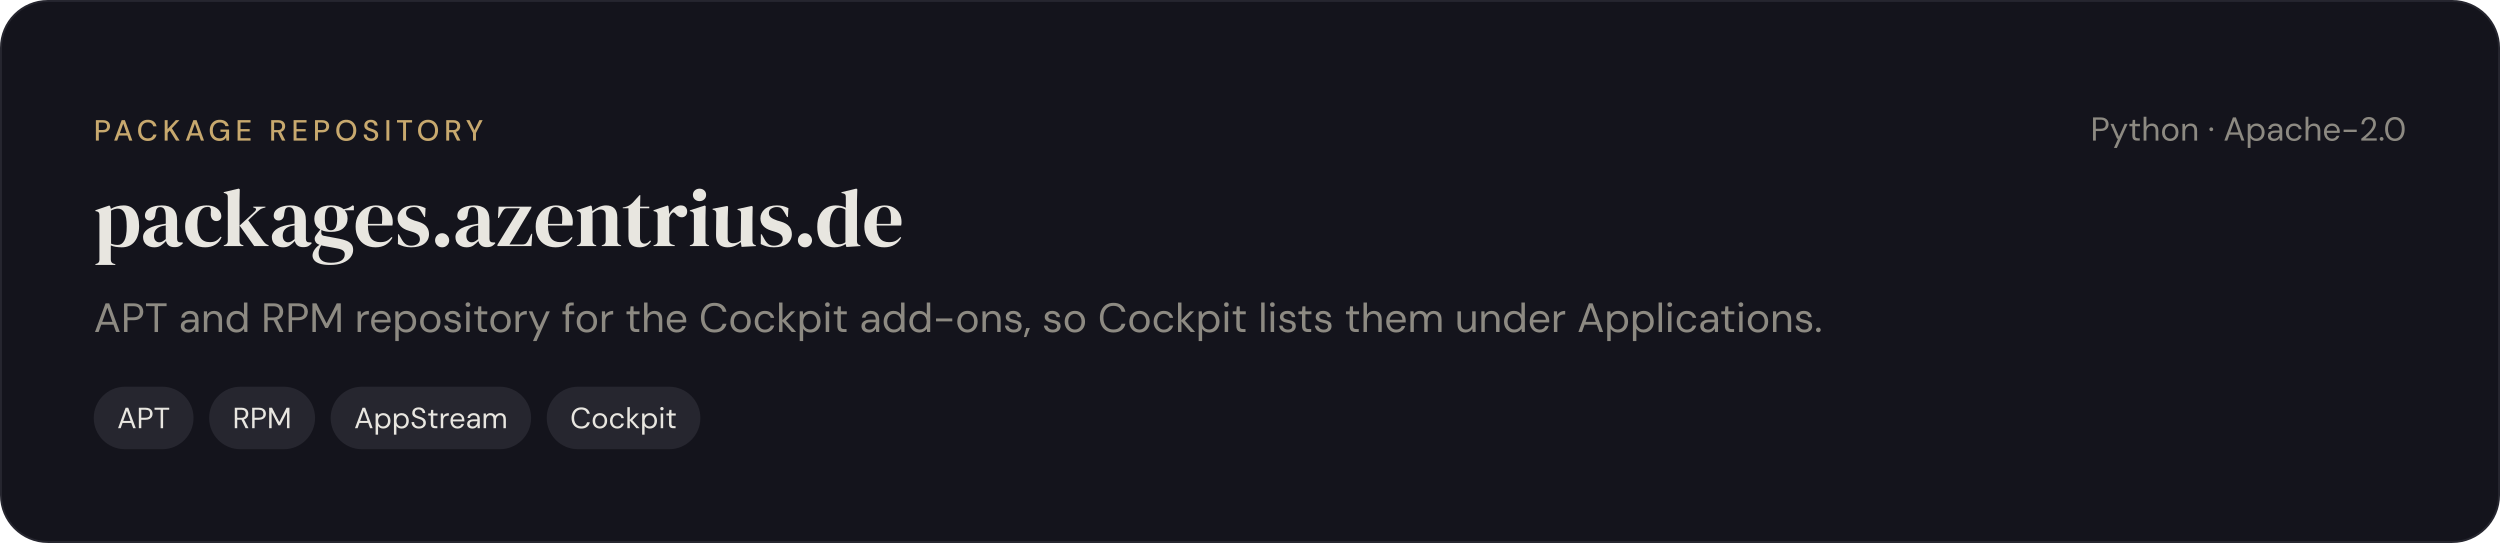
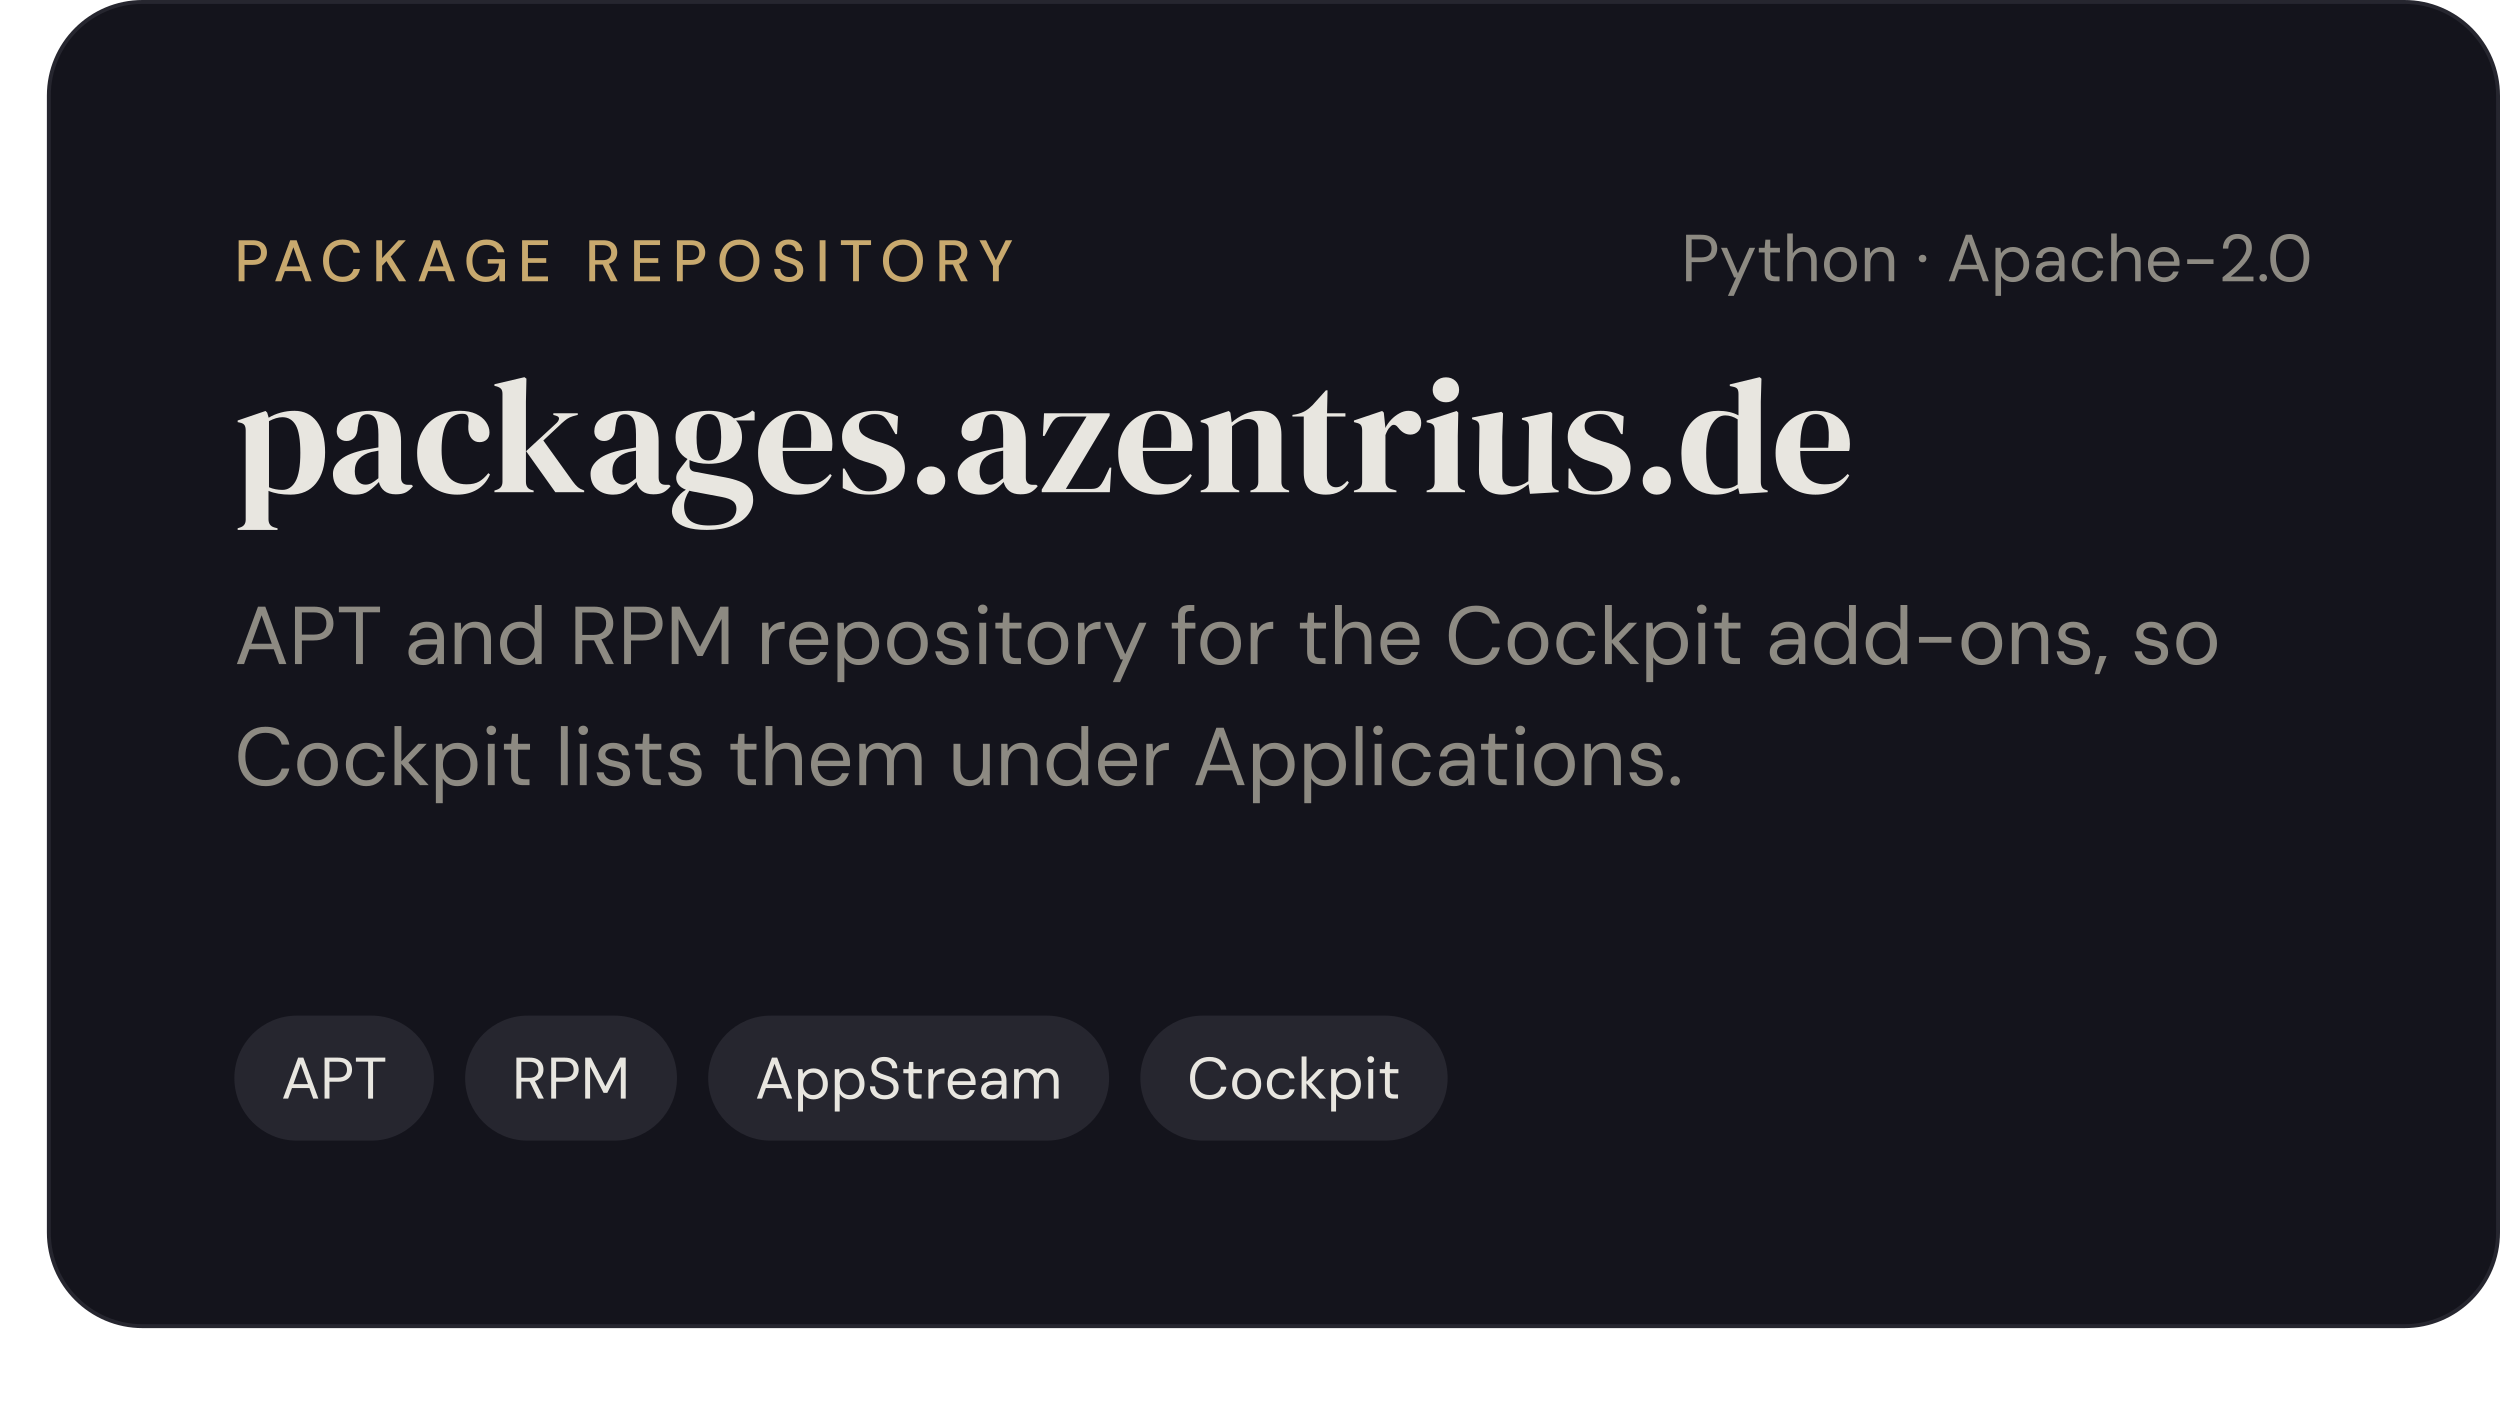
- <svg xmlns="http://www.w3.org/2000/svg" viewBox="0 0 1280 278" width="1280" height="278" role="img" aria-label="packages.azentrius.de: APT and RPM repository for the Cockpit add-ons, so Cockpit lists them under Applications.">
+ <svg xmlns="http://www.w3.org/2000/svg" viewBox="0 0 640 364" width="640" height="364" role="img" aria-label="packages.azentrius.de: APT and RPM repository for the Cockpit add-ons, so Cockpit lists them under Applications.">
  <defs>
    <path id="d102" d="M20 -230V-220L32 -216Q69 -206 69 -168V376Q69 398 61.5 409.0Q54 420 34 424L20 427V437L190 495L200 485L209 454Q242 474 282.5 485.0Q323 496 366 496Q452 496 502.5 430.5Q553 365 553 243Q553 123 497.5 54.0Q442 -15 341 -15Q262 -15 208 8V-165Q208 -205 244 -215L263 -220V-230ZM293 14Q343 14 372.5 66.0Q402 118 402 239Q402 360 374.0 408.5Q346 457 293 457Q256 457 211 433V30Q249 14 293 14Z" />
    <path id="d105" d="M20 0V10L35 14Q55 20 62.5 32.0Q70 44 70 63V376Q70 398 62.5 408.5Q55 419 35 423L20 427V437L192 495L202 485L211 399V391Q225 419 247.5 442.5Q270 466 297.5 481.0Q325 496 352 496Q390 496 410.0 475.0Q430 454 430 422Q430 388 410.5 369.5Q391 351 364 351Q322 351 290 393L288 395Q278 409 265.0 410.5Q252 412 241 398Q231 389 224.5 376.5Q218 364 212 348V69Q212 29 247 19L279 10V0Z" />
    <path id="d106" d="M193 -15Q144 -15 105.0 -3.5Q66 8 33 25L34 144H44L78 84Q100 44 126.5 24.5Q153 5 194 5Q242 5 271.5 26.5Q301 48 301 84Q301 117 280.0 138.0Q259 159 202 176L160 189Q99 207 64.0 245.0Q29 283 29 338Q29 404 81.0 450.0Q133 496 230 496Q269 496 303.5 487.5Q338 479 370 462L364 354H354L319 416Q300 449 281.5 462.5Q263 476 226 476Q192 476 162.0 457.0Q132 438 132 403Q132 369 157.5 349.0Q183 329 233 312L278 299Q350 277 381.0 238.5Q412 200 412 146Q412 73 354.5 29.0Q297 -15 193 -15Z" />
    <path id="d108" d="M210 -15Q146 -15 110.5 17.0Q75 49 75 119V461H6V471L30 475Q61 482 83.5 495.0Q106 508 128 530L210 621H220L217 481H329V461H216V101Q216 66 231.5 48.0Q247 30 271 30Q292 30 308.0 40.5Q324 51 340 69L350 59Q330 25 295.0 5.0Q260 -15 210 -15Z" />
    <path id="d109" d="M201 -15Q162 -15 129.5 0.0Q97 15 78.5 48.5Q60 82 61 137L64 394Q64 417 56.0 427.0Q48 437 31 441L19 445V455L198 490L208 480L203 338V97Q203 65 221.5 50.0Q240 35 268 35Q296 35 318.0 43.0Q340 51 362 67L366 393Q366 416 359.0 425.5Q352 435 333 439L323 442V452L498 490L508 480L505 338V67Q505 45 511.0 33.0Q517 21 537 13L547 10V0L372 -10L363 49Q330 22 291.5 3.5Q253 -15 201 -15Z" />
    <path id="d120" d="M23 0V16L296 461H145Q119 461 104.0 447.0Q89 433 76 410L40 343H30L37 481H437V467L170 20H327Q359 20 374.0 35.0Q389 50 402 76L437 150H447L438 0Z" />
    <path id="d147" d="M150 -15Q114 -15 89.0 10.0Q64 35 64 70Q64 105 89.0 131.0Q114 157 150 157Q186 157 211.0 131.0Q236 105 236 70Q236 35 211.0 10.0Q186 -15 150 -15Z" />
    <path id="d60" d="M166 -15Q108 -15 68.5 18.0Q29 51 29 113Q29 160 77.0 199.5Q125 239 228 259Q244 262 264.0 265.5Q284 269 306 273V352Q306 420 289.5 447.5Q273 475 238 475Q214 475 200.0 459.5Q186 444 182 406L180 395Q178 352 159.0 332.0Q140 312 112 312Q86 312 69.0 328.0Q52 344 52 371Q52 412 80.5 440.0Q109 468 156.0 482.0Q203 496 258 496Q347 496 395.5 452.5Q444 409 444 311V90Q444 45 486 45H508L517 37Q498 13 475.5 0.0Q453 -13 412 -13Q368 -13 342.5 7.5Q317 28 309 62Q279 30 247.5 7.5Q216 -15 166 -15ZM227 46Q247 46 264.5 55.5Q282 65 306 85V253Q296 251 286.0 249.0Q276 247 263 245Q217 233 189.5 204.5Q162 176 162 128Q162 87 181.0 66.5Q200 46 227 46Z" />
    <path id="d69" d="M268 -15Q200 -15 144.5 14.5Q89 44 56.5 100.5Q24 157 24 239Q24 320 59.5 377.5Q95 435 154.5 465.5Q214 496 285 496Q343 496 383.0 477.0Q423 458 444.0 427.5Q465 397 465 364Q465 336 448.0 320.5Q431 305 404 305Q375 305 357.0 326.0Q339 347 336 381Q335 403 337.0 418.5Q339 434 337 450Q333 467 324.5 472.5Q316 478 301 478Q240 478 206.5 425.0Q173 372 173 256Q173 155 210.5 101.5Q248 48 326 48Q373 48 402.0 65.0Q431 82 458 116L468 108Q443 49 391.0 17.0Q339 -15 268 -15Z" />
    <path id="d71" d="M232 -15Q173 -15 126.0 11.5Q79 38 51.5 93.5Q24 149 24 236Q24 324 55.0 381.5Q86 439 137.0 467.5Q188 496 248 496Q283 496 315.0 489.0Q347 482 372 468V598Q372 619 365.5 629.0Q359 639 338 643L319 647V657L501 701L512 692L508 552V63Q508 43 515.0 30.5Q522 18 541 13L550 10V0L379 -11L370 25Q343 7 308.5 -4.0Q274 -15 232 -15ZM290 22Q332 22 367 47V444Q330 468 291 468Q243 468 209.0 412.5Q175 357 175 238Q175 119 207.0 70.5Q239 22 290 22Z" />
    <path id="d73" d="M271 496Q336 496 382.0 469.5Q428 443 452.5 397.5Q477 352 477 294Q477 283 476.0 271.5Q475 260 472 251H174Q175 143 212.5 95.5Q250 48 324 48Q374 48 405.0 64.0Q436 80 463 111L473 102Q442 47 390.5 16.0Q339 -15 267 -15Q196 -15 141.0 15.5Q86 46 55.0 103.0Q24 160 24 239Q24 321 60.0 378.5Q96 436 152.5 466.0Q209 496 271 496ZM268 476Q239 476 218.5 458.5Q198 441 186.5 396.5Q175 352 174 271H345Q355 380 337.0 428.0Q319 476 268 476Z" />
    <path id="d79" d="M238 173Q169 173 121 196V162Q121 131 152 125L340 90Q387 81 425.0 66.5Q463 52 486.0 25.5Q509 -1 509 -47Q509 -96 477.0 -137.5Q445 -179 382.5 -204.5Q320 -230 227 -230Q147 -230 100.0 -213.5Q53 -197 33.5 -171.0Q14 -145 14 -116Q14 -80 38.5 -43.5Q63 -7 99 15Q68 27 54.0 46.0Q40 65 40 87Q40 107 50.5 124.5Q61 142 76 160L109 202Q36 244 36 334Q36 406 87.5 451.0Q139 496 239 496Q290 496 328.5 484.0Q367 472 392 450Q424 455 452.5 466.5Q481 478 504 498L518 488V437H405Q441 397 441 334Q441 264 389.5 218.5Q338 173 238 173ZM237 193Q277 193 295.5 226.0Q314 259 314 336Q314 413 295.5 444.5Q277 476 239 476Q202 476 183.0 443.5Q164 411 164 334Q164 257 181.5 225.0Q199 193 237 193ZM88 -84Q88 -143 124.5 -173.0Q161 -203 240 -203Q323 -203 365.0 -176.0Q407 -149 407 -100Q407 -72 386.5 -55.0Q366 -38 317 -29L136 5Q128 7 120 9Q106 -11 97.0 -36.5Q88 -62 88 -84Z" />
    <path id="d81" d="M140 548Q106 548 82.5 569.5Q59 591 59 624Q59 658 82.5 679.0Q106 700 140 700Q174 700 197.0 679.0Q220 658 220 624Q220 591 197.0 569.5Q174 548 140 548ZM22 0V10L36 14Q56 20 63.5 32.0Q71 44 71 64V377Q71 398 63.5 408.5Q56 419 36 423L22 426V436L205 495L215 485L212 343V63Q212 43 219.5 31.0Q227 19 246 13L256 10V0Z" />
    <path id="d88" d="M22 0V10L37 15Q71 26 71 64V599Q71 619 63.0 629.0Q55 639 35 645L22 648V658L205 701L217 692L214 552V64Q214 24 247 14L261 10V0ZM393 0 215 250 400 421Q413 433 415.5 446.5Q418 460 398 466L381 471V481H530V471L500 463Q478 456 464.5 446.5Q451 437 432 420L320 315L499 66Q515 44 529.0 32.0Q543 20 565 12L569 10V0Z" />
    <path id="d92" d="M20 0V10L34 14Q69 24 69 63V376Q69 398 62.0 408.5Q55 419 35 423L20 427V437L191 495L201 485L209 425Q244 456 288.0 476.0Q332 496 375 496Q441 496 476.5 460.0Q512 424 512 350V62Q512 23 550 13L559 10V0H323V10L336 14Q371 25 371 63V382Q371 446 307 446Q263 446 211 402V62Q211 23 246 13L255 10V0Z" />
    <path id="m1" d="M28 0 285 700H394L650 0H544L339 580L132 0ZM144 173 172 253H501L528 173Z" />
    <path id="m11" d="M380 -12Q278 -12 203.0 33.5Q128 79 87.5 160.5Q47 242 47 350Q47 457 87.5 539.0Q128 621 203.0 666.5Q278 712 380 712Q502 712 579.0 653.0Q656 594 677 487H567Q552 549 505.5 586.0Q459 623 380 623Q309 623 257.5 590.0Q206 557 178.0 496.0Q150 435 150 350Q150 265 178.0 203.5Q206 142 257.5 109.5Q309 77 380 77Q459 77 505.5 112.5Q552 148 567 209H677Q657 105 579.5 46.5Q502 -12 380 -12Z" />
    <path id="m15" d="M73 0V700H515V618H173V394H485V314H173V82H515V0Z" />
    <path id="m21" d="M376 -12Q278 -12 203.5 33.0Q129 78 88.0 159.0Q47 240 47 348Q47 455 89.0 537.0Q131 619 208.0 665.5Q285 712 391 712Q511 712 591.0 654.5Q671 597 693 495H579Q565 553 516.5 586.5Q468 620 391 620Q317 620 262.5 587.0Q208 554 179.0 493.0Q150 432 150 348Q150 263 179.0 202.0Q208 141 260.5 109.0Q313 77 382 77Q488 77 542.0 138.0Q596 199 604 301H412V378H706V0H614L606 107Q582 68 550.5 41.5Q519 15 476.5 1.5Q434 -12 376 -12Z" />
    <path id="m23" d="M73 0V700H173V0Z" />
    <path id="m29" d="M73 0V700H173V396L453 700H578L319 422L583 0H461L247 344L173 265V0Z" />
    <path id="m35" d="M388 -12Q287 -12 210.0 33.5Q133 79 90.0 160.5Q47 242 47 350Q47 457 90.0 538.5Q133 620 210.0 666.0Q287 712 388 712Q492 712 568.5 666.0Q645 620 687.5 538.5Q730 457 730 350Q730 242 687.5 160.5Q645 79 568.5 33.5Q492 -12 388 -12ZM388 77Q461 77 515.0 110.0Q569 143 598.5 204.0Q628 265 628 350Q628 435 598.5 496.0Q569 557 515.0 589.5Q461 622 388 622Q317 622 263.0 589.5Q209 557 179.5 496.0Q150 435 150 350Q150 265 179.5 204.0Q209 143 263.0 110.0Q317 77 388 77Z" />
    <path id="m43" d="M73 0V700H312Q395 700 449.5 672.0Q504 644 530.0 597.0Q556 550 556 490Q556 433 530.0 385.5Q504 338 450.5 309.0Q397 280 312 280H173V0ZM173 363H309Q387 363 420.5 398.0Q454 433 454 490Q454 551 420.5 584.0Q387 617 309 617H173Z" />
    <path id="m46" d="M73 0V700H310Q393 700 446.0 672.0Q499 644 524.5 597.5Q550 551 550 492Q550 436 524.5 388.5Q499 341 445.0 312.5Q391 284 307 284H173V0ZM441 0 290 311H400L557 0ZM173 360H304Q378 360 412.5 396.5Q447 433 447 490Q447 548 413.0 582.0Q379 616 303 616H173Z" />
    <path id="m47" d="M302 -12Q225 -12 167.0 15.5Q109 43 77.0 93.0Q45 143 45 210H150Q150 172 168.0 140.5Q186 109 219.5 90.5Q253 72 301 72Q344 72 374.0 86.0Q404 100 420.5 124.5Q437 149 437 181Q437 218 420.5 242.0Q404 266 375.0 281.0Q346 296 308.5 308.5Q271 321 230 334Q147 362 106.5 405.0Q66 448 66 517Q66 576 94.0 619.5Q122 663 172.5 687.5Q223 712 292 712Q360 712 411.0 687.0Q462 662 491.0 618.0Q520 574 520 515H414Q414 542 400.0 568.0Q386 594 358.0 610.5Q330 627 289 627Q255 628 228.0 616.0Q201 604 186.0 581.0Q171 558 171 526Q171 494 184.5 474.5Q198 455 224.0 441.0Q250 427 284.5 415.5Q319 404 361 390Q413 373 453.5 348.5Q494 324 517.5 285.5Q541 247 541 187Q541 135 514.0 90.0Q487 45 434.0 16.5Q381 -12 302 -12Z" />
    <path id="m48" d="M237 0V618H29V700H544V618H337V0Z" />
    <path id="m57" d="M249 0V260L18 700H131L312 331H286L466 700H578L349 260V0Z" />
    <path id="r1" d="M30 0 288 700H377L634 0H545L332 595L118 0ZM148 180 172 248H489L513 180Z" />
    <path id="r104" d="M70 -220V504H146L153 422Q169 446 194.0 467.5Q219 489 254.0 502.5Q289 516 334 516Q408 516 462.5 481.0Q517 446 547.5 386.5Q578 327 578 251Q578 175 547.5 115.5Q517 56 462.0 22.0Q407 -12 333 -12Q272 -12 225.5 13.0Q179 38 154 83V-220ZM324 61Q373 61 411.0 85.0Q449 109 470.5 151.5Q492 194 492 252Q492 309 470.5 352.0Q449 395 411.0 419.0Q373 443 324 443Q274 443 236.0 419.0Q198 395 177.0 352.0Q156 309 156 252Q156 194 177.0 151.5Q198 109 236.0 85.0Q274 61 324 61Z" />
    <path id="r107" d="M70 0V504H146L152 408Q169 442 195.5 466.0Q222 490 259.5 503.0Q297 516 345 516V428H314Q282 428 253.0 419.5Q224 411 201.5 392.0Q179 373 166.5 340.5Q154 308 154 260V0Z" />
    <path id="r108" d="M260 -12Q197 -12 150.5 9.0Q104 30 76.5 67.5Q49 105 43 156H129Q134 130 150.0 108.0Q166 86 193.5 72.5Q221 59 261 59Q296 59 319.0 69.5Q342 80 353.5 98.0Q365 116 365 137Q365 168 350.5 184.0Q336 200 308.0 209.5Q280 219 240 226Q207 232 175.0 242.0Q143 252 118.0 268.5Q93 285 78.5 309.0Q64 333 64 368Q64 411 86.0 444.5Q108 478 149.5 497.0Q191 516 246 516Q327 516 377.0 477.0Q427 438 436 364H353Q348 402 320.5 423.5Q293 445 245 445Q198 445 173.5 426.0Q149 407 149 376Q149 356 162.5 340.5Q176 325 202.5 314.0Q229 303 268 296Q318 287 359.0 272.0Q400 257 425.5 227.5Q451 198 451 144Q451 97 427.5 62.0Q404 27 361.0 7.5Q318 -12 260 -12Z" />
    <path id="r11" d="M379 -12Q277 -12 202.5 33.5Q128 79 88.0 160.5Q48 242 48 350Q48 458 88.0 539.5Q128 621 202.5 666.5Q277 712 379 712Q499 712 574.0 655.0Q649 598 670 494H577Q561 559 512.0 598.5Q463 638 379 638Q304 638 249.0 603.5Q194 569 164.0 504.5Q134 440 134 350Q134 260 164.0 195.5Q194 131 249.0 96.5Q304 62 379 62Q463 62 512.0 100.5Q561 139 577 203H670Q649 102 574.0 45.0Q499 -12 379 -12Z" />
    <path id="r110" d="M268 0Q223 0 190.0 14.0Q157 28 139.5 61.5Q122 95 122 152V433H34V504H122L133 626H206V504H352V433H206V152Q206 105 225.0 88.5Q244 72 292 72H346V0Z" />
    <path id="r111" d="M253 -12Q195 -12 151.5 11.0Q108 34 84.5 82.0Q61 130 61 202V504H145V211Q145 136 178.0 98.0Q211 60 271 60Q313 60 347.0 80.5Q381 101 400.5 139.5Q420 178 420 234V504H504V0H428L423 88Q400 41 355.0 14.5Q310 -12 253 -12Z" />
    <path id="r119" d="M125 -220 248 56H219L21 504H112L276 119L448 504H535L213 -220Z" />
    <path id="r127" d="M343 -12Q251 -12 184.5 33.5Q118 79 83.0 160.5Q48 242 48 350Q48 458 83.0 539.5Q118 621 184.5 666.5Q251 712 343 712Q435 712 500.5 666.5Q566 621 601.0 539.5Q636 458 636 350Q636 242 601.0 160.5Q566 79 500.5 33.5Q435 -12 343 -12ZM342 62Q402 62 449.0 96.5Q496 131 523.0 195.5Q550 260 550 350Q550 440 523.0 504.5Q496 569 449.0 603.0Q402 637 342 637Q282 637 234.5 603.0Q187 569 160.5 504.5Q134 440 134 350Q134 260 160.5 195.5Q187 131 234.5 96.5Q282 62 342 62Z" />
    <path id="r129" d="M64 0V59Q135 115 199.5 172.0Q264 229 314.0 285.5Q364 342 392.5 396.0Q421 450 421 500Q421 537 408.0 568.5Q395 600 366.5 620.0Q338 640 290 640Q243 640 212.0 619.5Q181 599 165.5 565.5Q150 532 150 492H69Q70 561 98.5 610.5Q127 660 177.0 686.0Q227 712 291 712Q354 712 402.0 688.5Q450 665 477.5 619.0Q505 573 505 503Q505 454 484.5 405.0Q464 356 430.0 309.5Q396 263 354.5 220.0Q313 177 269.5 139.0Q226 101 188 70H529V0Z" />
    <path id="r156" d="M100 -5Q75 -5 58.5 11.5Q42 28 42 52Q42 76 58.5 92.5Q75 109 100 109Q125 109 141.0 92.5Q157 76 157 52Q157 28 141.0 11.5Q125 -5 100 -5Z" />
    <path id="r157" d="M4 -123 62 98H149L62 -123Z" />
    <path id="r165" d="M100 285Q75 285 58.5 301.5Q42 318 42 342Q42 367 58.5 383.0Q75 399 100 399Q125 399 141.0 383.0Q157 367 157 342Q157 318 141.0 301.5Q125 285 100 285Z" />
    <path id="r171" d="M72 260V331H468V260Z" />
    <path id="r32" d="M75 0V700H173L420 211L668 700H767V0H683V550L452 98H389L159 548V0Z" />
    <path id="r43" d="M75 0V700H303Q386 700 439.5 672.5Q493 645 518.5 599.0Q544 553 544 494Q544 437 518.5 390.5Q493 344 440.0 316.0Q387 288 303 288H159V0ZM159 359H302Q386 359 422.0 396.0Q458 433 458 494Q458 559 422.0 594.5Q386 630 302 630H159Z" />
    <path id="r46" d="M75 0V700H301Q383 700 435.0 672.5Q487 645 512.0 599.0Q537 553 537 495Q537 439 511.5 392.0Q486 345 433.0 317.0Q380 289 297 289H159V0ZM445 0 291 313H385L544 0ZM159 355H295Q375 355 412.5 394.0Q450 433 450 494Q450 556 413.5 592.5Q377 629 294 629H159Z" />
    <path id="r47" d="M298 -12Q221 -12 164.0 16.0Q107 44 76.0 94.0Q45 144 45 210H133Q133 169 152.0 134.5Q171 100 207.5 79.5Q244 59 298 59Q345 59 378.5 74.5Q412 90 429.5 117.0Q447 144 447 178Q447 219 429.5 244.5Q412 270 382.0 286.0Q352 302 312.5 314.5Q273 327 230 341Q147 369 108.0 411.0Q69 453 69 520Q69 577 95.5 620.0Q122 663 171.5 687.5Q221 712 289 712Q356 712 405.5 687.0Q455 662 483.0 618.5Q511 575 511 518H423Q423 547 408.0 575.0Q393 603 362.5 621.5Q332 640 286 640Q248 641 218.5 627.5Q189 614 172.5 589.0Q156 564 156 528Q156 494 170.5 473.0Q185 452 212.5 437.5Q240 423 277.0 411.0Q314 399 359 384Q410 367 449.5 342.5Q489 318 511.5 280.0Q534 242 534 183Q534 133 507.5 88.5Q481 44 429.0 16.0Q377 -12 298 -12Z" />
    <path id="r48" d="M239 0V631H30V700H532V631H323V0Z" />
    <path id="r60" d="M234 -12Q173 -12 132.0 9.5Q91 31 71.0 66.5Q51 102 51 144Q51 195 77.5 230.5Q104 266 152.5 284.5Q201 303 267 303H400Q400 350 385.5 381.5Q371 413 343.5 429.0Q316 445 275 445Q227 445 192.0 421.0Q157 397 149 350H63Q69 404 99.5 440.5Q130 477 177.0 496.5Q224 516 275 516Q345 516 391.5 490.5Q438 465 461.0 419.5Q484 374 484 312V0H409L404 89Q394 68 378.5 49.5Q363 31 342.0 17.5Q321 4 294.5 -4.0Q268 -12 234 -12ZM247 59Q282 59 310.5 73.5Q339 88 359.0 113.5Q379 139 389.5 170.0Q400 201 400 235V238H274Q225 238 195.0 226.5Q165 215 152.0 194.5Q139 174 139 148Q139 121 151.5 101.0Q164 81 188.5 70.0Q213 59 247 59Z" />
    <path id="r69" d="M297 -12Q226 -12 169.5 21.0Q113 54 81.0 113.5Q49 173 49 251Q49 331 81.0 390.0Q113 449 169.5 482.5Q226 516 297 516Q387 516 447.0 469.5Q507 423 523 345H437Q427 392 388.0 418.0Q349 444 296 444Q253 444 216.0 422.5Q179 401 157.0 358.0Q135 315 135 252Q135 205 148.0 168.5Q161 132 183.0 108.0Q205 84 234.5 71.5Q264 59 296 59Q332 59 361.0 70.5Q390 82 410.0 105.0Q430 128 437 159H523Q507 83 446.5 35.5Q386 -12 297 -12Z" />
    <path id="r71" d="M292 -12Q219 -12 164.0 22.5Q109 57 79.0 117.0Q49 177 49 253Q49 329 79.0 388.5Q109 448 164.5 482.0Q220 516 293 516Q355 516 401.5 491.0Q448 466 473 421V720H557V0H481L474 83Q458 58 433.0 36.5Q408 15 373.0 1.5Q338 -12 292 -12ZM302 61Q352 61 390.0 85.0Q428 109 449.0 151.5Q470 194 470 252Q470 309 449.0 352.0Q428 395 390.0 419.0Q352 443 302 443Q253 443 215.0 419.0Q177 395 156.0 352.0Q135 309 135 252Q135 194 156.0 151.5Q177 109 215.0 85.0Q253 61 302 61Z" />
    <path id="r73" d="M291 -12Q220 -12 165.5 21.0Q111 54 80.0 113.5Q49 173 49 252Q49 332 79.5 391.0Q110 450 165.5 483.0Q221 516 293 516Q367 516 418.5 483.0Q470 450 497.5 396.5Q525 343 525 279Q525 269 525.0 258.0Q525 247 524 233H112V298H443Q440 367 397.5 406.0Q355 445 291 445Q248 445 211.5 425.5Q175 406 153.0 368.5Q131 331 131 275V247Q131 185 153.5 143.0Q176 101 212.5 80.0Q249 59 291 59Q344 59 378.5 82.5Q413 106 428 146H511Q499 101 469.0 65.0Q439 29 394.5 8.5Q350 -12 291 -12Z" />
    <path id="r78" d="M98 0V582Q98 630 114.0 660.5Q130 691 161.5 705.5Q193 720 239 720H296V648H252Q215 648 198.5 633.0Q182 618 182 580V0ZM21 433V504H309V433Z" />
    <path id="r80" d="M70 0V720H154V419Q179 464 224.5 490.0Q270 516 324 516Q382 516 425.0 492.5Q468 469 491.0 421.0Q514 373 514 300V0H431V291Q431 367 399.0 405.5Q367 444 306 444Q263 444 228.5 423.0Q194 402 174.0 363.0Q154 324 154 267V0Z" />
    <path id="r81" d="M78 0V504H162V0ZM120 611Q95 611 78.5 627.5Q62 644 62 669Q62 694 78.5 709.5Q95 725 120 725Q144 725 161.0 709.5Q178 694 178 669Q178 644 161.0 627.5Q144 611 120 611Z" />
    <path id="r90" d="M380 0 140 276 359 504H462L211 246L212 306L487 0ZM70 0V720H154V0Z" />
    <path id="r91" d="M70 0V720H154V0Z" />
    <path id="r93" d="M70 0V504H146L151 432Q175 471 215.5 493.5Q256 516 304 516Q343 516 374.5 505.5Q406 495 430.0 473.5Q454 452 469 419Q495 465 540.5 490.5Q586 516 638 516Q696 516 739.5 492.5Q783 469 806.5 421.5Q830 374 830 301V0H747V292Q747 368 716.0 406.0Q685 444 629 444Q590 444 559.0 423.5Q528 403 510.0 364.0Q492 325 492 268V0H408V292Q408 368 377.0 406.0Q346 444 289 444Q251 444 220.5 423.5Q190 403 172.0 364.0Q154 325 154 268V0Z" />
    <path id="r94" d="M70 0V504H146L150 416Q174 463 218.5 489.5Q263 516 320 516Q379 516 422.0 492.5Q465 469 489.0 421.5Q513 374 513 301V0H429V292Q429 368 395.5 406.0Q362 444 301 444Q259 444 226.0 423.5Q193 403 173.5 364.5Q154 326 154 269V0Z" />
    <path id="r96" d="M295 -12Q225 -12 169.0 20.5Q113 53 81.0 112.5Q49 172 49 251Q49 332 81.5 391.5Q114 451 170.5 483.5Q227 516 297 516Q369 516 424.5 483.5Q480 451 512.5 391.5Q545 332 545 252Q545 172 512.0 112.5Q479 53 423.0 20.5Q367 -12 295 -12ZM296 60Q339 60 376.0 81.5Q413 103 436.0 146.0Q459 189 459 252Q459 316 436.5 358.5Q414 401 377.5 422.5Q341 444 297 444Q255 444 217.5 422.5Q180 401 157.5 358.5Q135 316 135 252Q135 189 157.5 146.0Q180 103 216.5 81.5Q253 60 296 60Z" />
  </defs>
-   <rect x="0.5" y="0.5" width="1279" height="277" rx="24" fill="#14141c" stroke="#26262f" stroke-width="1" />
+   <rect x="12.5" y="0.5" width="627" height="339" rx="24" fill="#14141c" stroke="#26262f" stroke-width="1" />
  <g fill="#c8a96e">
-     <use href="#m43" transform="translate(48 72) scale(0.015 -0.015)" />
-     <use href="#m1" transform="translate(58.02 72) scale(0.015 -0.015)" />
-     <use href="#m11" transform="translate(69.99 72) scale(0.015 -0.015)" />
-     <use href="#m29" transform="translate(83.23 72) scale(0.015 -0.015)" />
-     <use href="#m1" transform="translate(94.72 72) scale(0.015 -0.015)" />
-     <use href="#m21" transform="translate(106.69 72) scale(0.015 -0.015)" />
-     <use href="#m15" transform="translate(120.55 72) scale(0.015 -0.015)" />
-     <use href="#m46" transform="translate(137.76 72) scale(0.015 -0.015)" />
-     <use href="#m15" transform="translate(149.23 72) scale(0.015 -0.015)" />
-     <use href="#m43" transform="translate(160.2 72) scale(0.015 -0.015)" />
-     <use href="#m35" transform="translate(171.46 72) scale(0.015 -0.015)" />
-     <use href="#m47" transform="translate(185.52 72) scale(0.015 -0.015)" />
-     <use href="#m23" transform="translate(196.74 72) scale(0.015 -0.015)" />
-     <use href="#m48" transform="translate(202.83 72) scale(0.015 -0.015)" />
-     <use href="#m35" transform="translate(213.33 72) scale(0.015 -0.015)" />
-     <use href="#m46" transform="translate(227.38 72) scale(0.015 -0.015)" />
-     <use href="#m57" transform="translate(238.45 72) scale(0.015 -0.015)" />
+     <use href="#m43" transform="translate(60 72) scale(0.015 -0.015)" />
+     <use href="#m1" transform="translate(70.02 72) scale(0.015 -0.015)" />
+     <use href="#m11" transform="translate(81.99 72) scale(0.015 -0.015)" />
+     <use href="#m29" transform="translate(95.23 72) scale(0.015 -0.015)" />
+     <use href="#m1" transform="translate(106.72 72) scale(0.015 -0.015)" />
+     <use href="#m21" transform="translate(118.69 72) scale(0.015 -0.015)" />
+     <use href="#m15" transform="translate(132.56 72) scale(0.015 -0.015)" />
+     <use href="#m46" transform="translate(149.76 72) scale(0.015 -0.015)" />
+     <use href="#m15" transform="translate(161.24 72) scale(0.015 -0.015)" />
+     <use href="#m43" transform="translate(172.2 72) scale(0.015 -0.015)" />
+     <use href="#m35" transform="translate(183.47 72) scale(0.015 -0.015)" />
+     <use href="#m47" transform="translate(197.52 72) scale(0.015 -0.015)" />
+     <use href="#m23" transform="translate(208.74 72) scale(0.015 -0.015)" />
+     <use href="#m48" transform="translate(214.83 72) scale(0.015 -0.015)" />
+     <use href="#m35" transform="translate(225.33 72) scale(0.015 -0.015)" />
+     <use href="#m46" transform="translate(239.39 72) scale(0.015 -0.015)" />
+     <use href="#m57" transform="translate(250.46 72) scale(0.015 -0.015)" />
  </g>
  <g fill="#8d8a82">
-     <use href="#r43" transform="translate(1070.36 72) scale(0.017 -0.017)" />
-     <use href="#r119" transform="translate(1080.22 72) scale(0.017 -0.017)" />
-     <use href="#r110" transform="translate(1089.68 72) scale(0.017 -0.017)" />
-     <use href="#r80" transform="translate(1096.34 72) scale(0.017 -0.017)" />
-     <use href="#r96" transform="translate(1106.12 72) scale(0.017 -0.017)" />
-     <use href="#r94" transform="translate(1116.2 72) scale(0.017 -0.017)" />
-     <use href="#r165" transform="translate(1130.48 72) scale(0.017 -0.017)" />
-     <use href="#r1" transform="translate(1138.36 72) scale(0.017 -0.017)" />
-     <use href="#r104" transform="translate(1149.65 72) scale(0.017 -0.017)" />
-     <use href="#r60" transform="translate(1160.29 72) scale(0.017 -0.017)" />
-     <use href="#r69" transform="translate(1169.54 72) scale(0.017 -0.017)" />
-     <use href="#r80" transform="translate(1179.27 72) scale(0.017 -0.017)" />
-     <use href="#r73" transform="translate(1189.04 72) scale(0.017 -0.017)" />
-     <use href="#r171" transform="translate(1198.7 72) scale(0.017 -0.017)" />
-     <use href="#r129" transform="translate(1207.89 72) scale(0.017 -0.017)" />
-     <use href="#r156" transform="translate(1217.69 72) scale(0.017 -0.017)" />
-     <use href="#r127" transform="translate(1220.37 72) scale(0.017 -0.017)" />
-   </g>
-   <g fill="#e8e6e0">
-     <use href="#d102" transform="translate(48 126) scale(0.042 -0.042)" />
-     <use href="#d60" transform="translate(72.02 126) scale(0.042 -0.042)" />
-     <use href="#d69" transform="translate(93.78 126) scale(0.042 -0.042)" />
-     <use href="#d88" transform="translate(113.65 126) scale(0.042 -0.042)" />
-     <use href="#d60" transform="translate(137.96 126) scale(0.042 -0.042)" />
-     <use href="#d79" transform="translate(159.43 126) scale(0.042 -0.042)" />
-     <use href="#d73" transform="translate(181.06 126) scale(0.042 -0.042)" />
-     <use href="#d106" transform="translate(202.35 126) scale(0.042 -0.042)" />
-     <use href="#d147" transform="translate(220.07 126) scale(0.042 -0.042)" />
-     <use href="#d60" transform="translate(231.96 126) scale(0.042 -0.042)" />
-     <use href="#d120" transform="translate(253.72 126) scale(0.042 -0.042)" />
-     <use href="#d73" transform="translate(273.25 126) scale(0.042 -0.042)" />
-     <use href="#d92" transform="translate(294.54 126) scale(0.042 -0.042)" />
-     <use href="#d108" transform="translate(318.61 126) scale(0.042 -0.042)" />
-     <use href="#d105" transform="translate(333.77 126) scale(0.042 -0.042)" />
-     <use href="#d81" transform="translate(352.29 126) scale(0.042 -0.042)" />
-     <use href="#d109" transform="translate(364.05 126) scale(0.042 -0.042)" />
-     <use href="#d106" transform="translate(388.12 126) scale(0.042 -0.042)" />
-     <use href="#d147" transform="translate(405.84 126) scale(0.042 -0.042)" />
-     <use href="#d71" transform="translate(417.43 126) scale(0.042 -0.042)" />
-     <use href="#d73" transform="translate(441.54 126) scale(0.042 -0.042)" />
+     <use href="#r43" transform="translate(430.36 72) scale(0.017 -0.017)" />
+     <use href="#r119" transform="translate(440.22 72) scale(0.017 -0.017)" />
+     <use href="#r110" transform="translate(449.68 72) scale(0.017 -0.017)" />
+     <use href="#r80" transform="translate(456.34 72) scale(0.017 -0.017)" />
+     <use href="#r96" transform="translate(466.11 72) scale(0.017 -0.017)" />
+     <use href="#r94" transform="translate(476.2 72) scale(0.017 -0.017)" />
+     <use href="#r165" transform="translate(490.48 72) scale(0.017 -0.017)" />
+     <use href="#r1" transform="translate(498.36 72) scale(0.017 -0.017)" />
+     <use href="#r104" transform="translate(509.65 72) scale(0.017 -0.017)" />
+     <use href="#r60" transform="translate(520.29 72) scale(0.017 -0.017)" />
+     <use href="#r69" transform="translate(529.54 72) scale(0.017 -0.017)" />
+     <use href="#r80" transform="translate(539.27 72) scale(0.017 -0.017)" />
+     <use href="#r73" transform="translate(549.04 72) scale(0.017 -0.017)" />
+     <use href="#r171" transform="translate(558.7 72) scale(0.017 -0.017)" />
+     <use href="#r129" transform="translate(567.89 72) scale(0.017 -0.017)" />
+     <use href="#r156" transform="translate(577.69 72) scale(0.017 -0.017)" />
+     <use href="#r127" transform="translate(580.37 72) scale(0.017 -0.017)" />
+   </g>
+   <g fill="#e8e6e0">
+     <use href="#d102" transform="translate(60 126) scale(0.042 -0.042)" />
+     <use href="#d60" transform="translate(84.02 126) scale(0.042 -0.042)" />
+     <use href="#d69" transform="translate(105.78 126) scale(0.042 -0.042)" />
+     <use href="#d88" transform="translate(125.65 126) scale(0.042 -0.042)" />
+     <use href="#d60" transform="translate(149.96 126) scale(0.042 -0.042)" />
+     <use href="#d79" transform="translate(171.43 126) scale(0.042 -0.042)" />
+     <use href="#d73" transform="translate(193.06 126) scale(0.042 -0.042)" />
+     <use href="#d106" transform="translate(214.35 126) scale(0.042 -0.042)" />
+     <use href="#d147" transform="translate(232.07 126) scale(0.042 -0.042)" />
+     <use href="#d60" transform="translate(243.96 126) scale(0.042 -0.042)" />
+     <use href="#d120" transform="translate(265.72 126) scale(0.042 -0.042)" />
+     <use href="#d73" transform="translate(285.25 126) scale(0.042 -0.042)" />
+     <use href="#d92" transform="translate(306.54 126) scale(0.042 -0.042)" />
+     <use href="#d108" transform="translate(330.61 126) scale(0.042 -0.042)" />
+     <use href="#d105" transform="translate(345.77 126) scale(0.042 -0.042)" />
+     <use href="#d81" transform="translate(364.29 126) scale(0.042 -0.042)" />
+     <use href="#d109" transform="translate(376.05 126) scale(0.042 -0.042)" />
+     <use href="#d106" transform="translate(400.12 126) scale(0.042 -0.042)" />
+     <use href="#d147" transform="translate(417.84 126) scale(0.042 -0.042)" />
+     <use href="#d71" transform="translate(429.43 126) scale(0.042 -0.042)" />
+     <use href="#d73" transform="translate(453.54 126) scale(0.042 -0.042)" />
  </g>
  <g fill="#8d8a82">
-     <use href="#r1" transform="translate(48 170) scale(0.021 -0.021)" />
-     <use href="#r43" transform="translate(61.94 170) scale(0.021 -0.021)" />
-     <use href="#r48" transform="translate(74.12 170) scale(0.021 -0.021)" />
-     <use href="#r60" transform="translate(91.49 170) scale(0.021 -0.021)" />
-     <use href="#r94" transform="translate(102.92 170) scale(0.021 -0.021)" />
-     <use href="#r71" transform="translate(114.97 170) scale(0.021 -0.021)" />
-     <use href="#r46" transform="translate(133.72 170) scale(0.021 -0.021)" />
-     <use href="#r43" transform="translate(146.2 170) scale(0.021 -0.021)" />
-     <use href="#r32" transform="translate(158.38 170) scale(0.021 -0.021)" />
-     <use href="#r107" transform="translate(181.62 170) scale(0.021 -0.021)" />
-     <use href="#r73" transform="translate(188.99 170) scale(0.021 -0.021)" />
-     <use href="#r104" transform="translate(200.92 170) scale(0.021 -0.021)" />
-     <use href="#r96" transform="translate(214.07 170) scale(0.021 -0.021)" />
-     <use href="#r108" transform="translate(226.52 170) scale(0.021 -0.021)" />
-     <use href="#r81" transform="translate(237.06 170) scale(0.021 -0.021)" />
-     <use href="#r110" transform="translate(242.1 170) scale(0.021 -0.021)" />
-     <use href="#r96" transform="translate(250.04 170) scale(0.021 -0.021)" />
-     <use href="#r107" transform="translate(262.49 170) scale(0.021 -0.021)" />
-     <use href="#r119" transform="translate(270.26 170) scale(0.021 -0.021)" />
-     <use href="#r78" transform="translate(287.53 170) scale(0.021 -0.021)" />
-     <use href="#r96" transform="translate(294.25 170) scale(0.021 -0.021)" />
-     <use href="#r107" transform="translate(306.7 170) scale(0.021 -0.021)" />
-     <use href="#r110" transform="translate(320.06 170) scale(0.021 -0.021)" />
-     <use href="#r80" transform="translate(328.29 170) scale(0.021 -0.021)" />
-     <use href="#r73" transform="translate(340.36 170) scale(0.021 -0.021)" />
-     <use href="#r11" transform="translate(357.88 170) scale(0.021 -0.021)" />
-     <use href="#r96" transform="translate(372.93 170) scale(0.021 -0.021)" />
-     <use href="#r69" transform="translate(385.39 170) scale(0.021 -0.021)" />
-     <use href="#r90" transform="translate(397.4 170) scale(0.021 -0.021)" />
-     <use href="#r104" transform="translate(407.98 170) scale(0.021 -0.021)" />
-     <use href="#r81" transform="translate(421.13 170) scale(0.021 -0.021)" />
-     <use href="#r110" transform="translate(426.17 170) scale(0.021 -0.021)" />
-     <use href="#r60" transform="translate(439.99 170) scale(0.021 -0.021)" />
-     <use href="#r71" transform="translate(451.41 170) scale(0.021 -0.021)" />
-     <use href="#r71" transform="translate(464.58 170) scale(0.021 -0.021)" />
-     <use href="#r171" transform="translate(477.74 170) scale(0.021 -0.021)" />
-     <use href="#r96" transform="translate(489.11 170) scale(0.021 -0.021)" />
-     <use href="#r94" transform="translate(501.56 170) scale(0.021 -0.021)" />
-     <use href="#r108" transform="translate(513.61 170) scale(0.021 -0.021)" />
-     <use href="#r157" transform="translate(524.15 170) scale(0.021 -0.021)" />
-     <use href="#r108" transform="translate(533.56 170) scale(0.021 -0.021)" />
-     <use href="#r96" transform="translate(544.1 170) scale(0.021 -0.021)" />
-     <use href="#r11" transform="translate(562.14 170) scale(0.021 -0.021)" />
-     <use href="#r96" transform="translate(577.2 170) scale(0.021 -0.021)" />
-     <use href="#r69" transform="translate(589.65 170) scale(0.021 -0.021)" />
-     <use href="#r90" transform="translate(601.67 170) scale(0.021 -0.021)" />
-     <use href="#r104" transform="translate(612.25 170) scale(0.021 -0.021)" />
-     <use href="#r81" transform="translate(625.4 170) scale(0.021 -0.021)" />
-     <use href="#r110" transform="translate(630.44 170) scale(0.021 -0.021)" />
-     <use href="#r91" transform="translate(644.25 170) scale(0.021 -0.021)" />
-     <use href="#r81" transform="translate(648.94 170) scale(0.021 -0.021)" />
-     <use href="#r108" transform="translate(653.98 170) scale(0.021 -0.021)" />
-     <use href="#r110" transform="translate(664.06 170) scale(0.021 -0.021)" />
-     <use href="#r108" transform="translate(672.29 170) scale(0.021 -0.021)" />
-     <use href="#r110" transform="translate(688.42 170) scale(0.021 -0.021)" />
-     <use href="#r80" transform="translate(696.65 170) scale(0.021 -0.021)" />
-     <use href="#r73" transform="translate(708.72 170) scale(0.021 -0.021)" />
-     <use href="#r93" transform="translate(720.65 170) scale(0.021 -0.021)" />
-     <use href="#r111" transform="translate(744.95 170) scale(0.021 -0.021)" />
-     <use href="#r94" transform="translate(756.98 170) scale(0.021 -0.021)" />
-     <use href="#r71" transform="translate(769.04 170) scale(0.021 -0.021)" />
-     <use href="#r73" transform="translate(782.2 170) scale(0.021 -0.021)" />
-     <use href="#r107" transform="translate(794.13 170) scale(0.021 -0.021)" />
-     <use href="#r1" transform="translate(807.49 170) scale(0.021 -0.021)" />
-     <use href="#r104" transform="translate(821.43 170) scale(0.021 -0.021)" />
-     <use href="#r104" transform="translate(834.58 170) scale(0.021 -0.021)" />
-     <use href="#r91" transform="translate(847.72 170) scale(0.021 -0.021)" />
-     <use href="#r81" transform="translate(852.4 170) scale(0.021 -0.021)" />
-     <use href="#r69" transform="translate(857.44 170) scale(0.021 -0.021)" />
-     <use href="#r60" transform="translate(869.46 170) scale(0.021 -0.021)" />
-     <use href="#r110" transform="translate(880.59 170) scale(0.021 -0.021)" />
-     <use href="#r81" transform="translate(888.82 170) scale(0.021 -0.021)" />
-     <use href="#r96" transform="translate(893.86 170) scale(0.021 -0.021)" />
-     <use href="#r94" transform="translate(906.31 170) scale(0.021 -0.021)" />
-     <use href="#r108" transform="translate(918.37 170) scale(0.021 -0.021)" />
-     <use href="#r156" transform="translate(928.91 170) scale(0.021 -0.021)" />
-   </g>
-   <rect x="48" y="198" width="51.08" height="32" rx="16" fill="#26262f" />
-   <g fill="#e8e6e0">
-     <use href="#r1" transform="translate(60 219.25) scale(0.015 -0.015)" />
-     <use href="#r43" transform="translate(69.96 219.25) scale(0.015 -0.015)" />
-     <use href="#r48" transform="translate(78.66 219.25) scale(0.015 -0.015)" />
-   </g>
-   <rect x="107.08" y="198" width="54.22" height="32" rx="16" fill="#26262f" />
-   <g fill="#e8e6e0">
-     <use href="#r46" transform="translate(119.08 219.25) scale(0.015 -0.015)" />
-     <use href="#r43" transform="translate(127.98 219.25) scale(0.015 -0.015)" />
-     <use href="#r32" transform="translate(136.69 219.25) scale(0.015 -0.015)" />
-   </g>
-   <rect x="169.3" y="198" width="102.63" height="32" rx="16" fill="#26262f" />
-   <g fill="#e8e6e0">
-     <use href="#r1" transform="translate(181.3 219.25) scale(0.015 -0.015)" />
-     <use href="#r104" transform="translate(191.26 219.25) scale(0.015 -0.015)" />
-     <use href="#r104" transform="translate(200.65 219.25) scale(0.015 -0.015)" />
-     <use href="#r47" transform="translate(210.04 219.25) scale(0.015 -0.015)" />
-     <use href="#r110" transform="translate(218.74 219.25) scale(0.015 -0.015)" />
-     <use href="#r107" transform="translate(224.62 219.25) scale(0.015 -0.015)" />
-     <use href="#r73" transform="translate(229.88 219.25) scale(0.015 -0.015)" />
-     <use href="#r60" transform="translate(238.4 219.25) scale(0.015 -0.015)" />
-     <use href="#r93" transform="translate(246.56 219.25) scale(0.015 -0.015)" />
-   </g>
-   <rect x="279.93" y="198" width="78.66" height="32" rx="16" fill="#26262f" />
-   <g fill="#e8e6e0">
-     <use href="#r11" transform="translate(291.93 219.25) scale(0.015 -0.015)" />
-     <use href="#r96" transform="translate(302.69 219.25) scale(0.015 -0.015)" />
-     <use href="#r69" transform="translate(311.58 219.25) scale(0.015 -0.015)" />
-     <use href="#r90" transform="translate(320.16 219.25) scale(0.015 -0.015)" />
-     <use href="#r104" transform="translate(327.72 219.25) scale(0.015 -0.015)" />
-     <use href="#r81" transform="translate(337.11 219.25) scale(0.015 -0.015)" />
-     <use href="#r110" transform="translate(340.71 219.25) scale(0.015 -0.015)" />
+     <use href="#r1" transform="translate(60 170) scale(0.021 -0.021)" />
+     <use href="#r43" transform="translate(73.94 170) scale(0.021 -0.021)" />
+     <use href="#r48" transform="translate(86.12 170) scale(0.021 -0.021)" />
+     <use href="#r60" transform="translate(103.49 170) scale(0.021 -0.021)" />
+     <use href="#r94" transform="translate(114.92 170) scale(0.021 -0.021)" />
+     <use href="#r71" transform="translate(126.97 170) scale(0.021 -0.021)" />
+     <use href="#r46" transform="translate(145.72 170) scale(0.021 -0.021)" />
+     <use href="#r43" transform="translate(158.2 170) scale(0.021 -0.021)" />
+     <use href="#r32" transform="translate(170.38 170) scale(0.021 -0.021)" />
+     <use href="#r107" transform="translate(193.62 170) scale(0.021 -0.021)" />
+     <use href="#r73" transform="translate(200.99 170) scale(0.021 -0.021)" />
+     <use href="#r104" transform="translate(212.92 170) scale(0.021 -0.021)" />
+     <use href="#r96" transform="translate(226.07 170) scale(0.021 -0.021)" />
+     <use href="#r108" transform="translate(238.52 170) scale(0.021 -0.021)" />
+     <use href="#r81" transform="translate(249.06 170) scale(0.021 -0.021)" />
+     <use href="#r110" transform="translate(254.1 170) scale(0.021 -0.021)" />
+     <use href="#r96" transform="translate(262.04 170) scale(0.021 -0.021)" />
+     <use href="#r107" transform="translate(274.49 170) scale(0.021 -0.021)" />
+     <use href="#r119" transform="translate(282.26 170) scale(0.021 -0.021)" />
+     <use href="#r78" transform="translate(299.53 170) scale(0.021 -0.021)" />
+     <use href="#r96" transform="translate(306.25 170) scale(0.021 -0.021)" />
+     <use href="#r107" transform="translate(318.7 170) scale(0.021 -0.021)" />
+     <use href="#r110" transform="translate(332.06 170) scale(0.021 -0.021)" />
+     <use href="#r80" transform="translate(340.29 170) scale(0.021 -0.021)" />
+     <use href="#r73" transform="translate(352.36 170) scale(0.021 -0.021)" />
+     <use href="#r11" transform="translate(369.88 170) scale(0.021 -0.021)" />
+     <use href="#r96" transform="translate(384.93 170) scale(0.021 -0.021)" />
+     <use href="#r69" transform="translate(397.39 170) scale(0.021 -0.021)" />
+     <use href="#r90" transform="translate(409.4 170) scale(0.021 -0.021)" />
+     <use href="#r104" transform="translate(419.98 170) scale(0.021 -0.021)" />
+     <use href="#r81" transform="translate(433.13 170) scale(0.021 -0.021)" />
+     <use href="#r110" transform="translate(438.17 170) scale(0.021 -0.021)" />
+     <use href="#r60" transform="translate(451.99 170) scale(0.021 -0.021)" />
+     <use href="#r71" transform="translate(463.41 170) scale(0.021 -0.021)" />
+     <use href="#r71" transform="translate(476.58 170) scale(0.021 -0.021)" />
+     <use href="#r171" transform="translate(489.74 170) scale(0.021 -0.021)" />
+     <use href="#r96" transform="translate(501.11 170) scale(0.021 -0.021)" />
+     <use href="#r94" transform="translate(513.56 170) scale(0.021 -0.021)" />
+     <use href="#r108" transform="translate(525.61 170) scale(0.021 -0.021)" />
+     <use href="#r157" transform="translate(536.15 170) scale(0.021 -0.021)" />
+     <use href="#r108" transform="translate(545.56 170) scale(0.021 -0.021)" />
+     <use href="#r96" transform="translate(556.1 170) scale(0.021 -0.021)" />
+   </g>
+   <g fill="#8d8a82">
+     <use href="#r11" transform="translate(60 201) scale(0.021 -0.021)" />
+     <use href="#r96" transform="translate(75.06 201) scale(0.021 -0.021)" />
+     <use href="#r69" transform="translate(87.51 201) scale(0.021 -0.021)" />
+     <use href="#r90" transform="translate(99.52 201) scale(0.021 -0.021)" />
+     <use href="#r104" transform="translate(110.11 201) scale(0.021 -0.021)" />
+     <use href="#r81" transform="translate(123.25 201) scale(0.021 -0.021)" />
+     <use href="#r110" transform="translate(128.29 201) scale(0.021 -0.021)" />
+     <use href="#r91" transform="translate(142.11 201) scale(0.021 -0.021)" />
+     <use href="#r81" transform="translate(146.79 201) scale(0.021 -0.021)" />
+     <use href="#r108" transform="translate(151.83 201) scale(0.021 -0.021)" />
+     <use href="#r110" transform="translate(161.91 201) scale(0.021 -0.021)" />
+     <use href="#r108" transform="translate(170.15 201) scale(0.021 -0.021)" />
+     <use href="#r110" transform="translate(186.27 201) scale(0.021 -0.021)" />
+     <use href="#r80" transform="translate(194.51 201) scale(0.021 -0.021)" />
+     <use href="#r73" transform="translate(206.58 201) scale(0.021 -0.021)" />
+     <use href="#r93" transform="translate(218.51 201) scale(0.021 -0.021)" />
+     <use href="#r111" transform="translate(242.81 201) scale(0.021 -0.021)" />
+     <use href="#r94" transform="translate(254.84 201) scale(0.021 -0.021)" />
+     <use href="#r71" transform="translate(266.89 201) scale(0.021 -0.021)" />
+     <use href="#r73" transform="translate(280.06 201) scale(0.021 -0.021)" />
+     <use href="#r107" transform="translate(291.99 201) scale(0.021 -0.021)" />
+     <use href="#r1" transform="translate(305.34 201) scale(0.021 -0.021)" />
+     <use href="#r104" transform="translate(319.29 201) scale(0.021 -0.021)" />
+     <use href="#r104" transform="translate(332.43 201) scale(0.021 -0.021)" />
+     <use href="#r91" transform="translate(345.58 201) scale(0.021 -0.021)" />
+     <use href="#r81" transform="translate(350.26 201) scale(0.021 -0.021)" />
+     <use href="#r69" transform="translate(355.3 201) scale(0.021 -0.021)" />
+     <use href="#r60" transform="translate(367.31 201) scale(0.021 -0.021)" />
+     <use href="#r110" transform="translate(378.44 201) scale(0.021 -0.021)" />
+     <use href="#r81" transform="translate(386.68 201) scale(0.021 -0.021)" />
+     <use href="#r96" transform="translate(391.72 201) scale(0.021 -0.021)" />
+     <use href="#r94" transform="translate(404.17 201) scale(0.021 -0.021)" />
+     <use href="#r108" transform="translate(416.22 201) scale(0.021 -0.021)" />
+     <use href="#r156" transform="translate(426.76 201) scale(0.021 -0.021)" />
+   </g>
+   <rect x="60" y="260" width="51.08" height="32" rx="16" fill="#26262f" />
+   <g fill="#e8e6e0">
+     <use href="#r1" transform="translate(72 281.25) scale(0.015 -0.015)" />
+     <use href="#r43" transform="translate(81.96 281.25) scale(0.015 -0.015)" />
+     <use href="#r48" transform="translate(90.66 281.25) scale(0.015 -0.015)" />
+   </g>
+   <rect x="119.08" y="260" width="54.22" height="32" rx="16" fill="#26262f" />
+   <g fill="#e8e6e0">
+     <use href="#r46" transform="translate(131.07 281.25) scale(0.015 -0.015)" />
+     <use href="#r43" transform="translate(139.98 281.25) scale(0.015 -0.015)" />
+     <use href="#r32" transform="translate(148.68 281.25) scale(0.015 -0.015)" />
+   </g>
+   <rect x="181.3" y="260" width="102.63" height="32" rx="16" fill="#26262f" />
+   <g fill="#e8e6e0">
+     <use href="#r1" transform="translate(193.3 281.25) scale(0.015 -0.015)" />
+     <use href="#r104" transform="translate(203.26 281.25) scale(0.015 -0.015)" />
+     <use href="#r104" transform="translate(212.65 281.25) scale(0.015 -0.015)" />
+     <use href="#r47" transform="translate(222.04 281.25) scale(0.015 -0.015)" />
+     <use href="#r110" transform="translate(230.74 281.25) scale(0.015 -0.015)" />
+     <use href="#r107" transform="translate(236.62 281.25) scale(0.015 -0.015)" />
+     <use href="#r73" transform="translate(241.88 281.25) scale(0.015 -0.015)" />
+     <use href="#r60" transform="translate(250.4 281.25) scale(0.015 -0.015)" />
+     <use href="#r93" transform="translate(258.56 281.25) scale(0.015 -0.015)" />
+   </g>
+   <rect x="291.93" y="260" width="78.66" height="32" rx="16" fill="#26262f" />
+   <g fill="#e8e6e0">
+     <use href="#r11" transform="translate(303.93 281.25) scale(0.015 -0.015)" />
+     <use href="#r96" transform="translate(314.69 281.25) scale(0.015 -0.015)" />
+     <use href="#r69" transform="translate(323.58 281.25) scale(0.015 -0.015)" />
+     <use href="#r90" transform="translate(332.16 281.25) scale(0.015 -0.015)" />
+     <use href="#r104" transform="translate(339.72 281.25) scale(0.015 -0.015)" />
+     <use href="#r81" transform="translate(349.11 281.25) scale(0.015 -0.015)" />
+     <use href="#r110" transform="translate(352.71 281.25) scale(0.015 -0.015)" />
  </g>
</svg>
